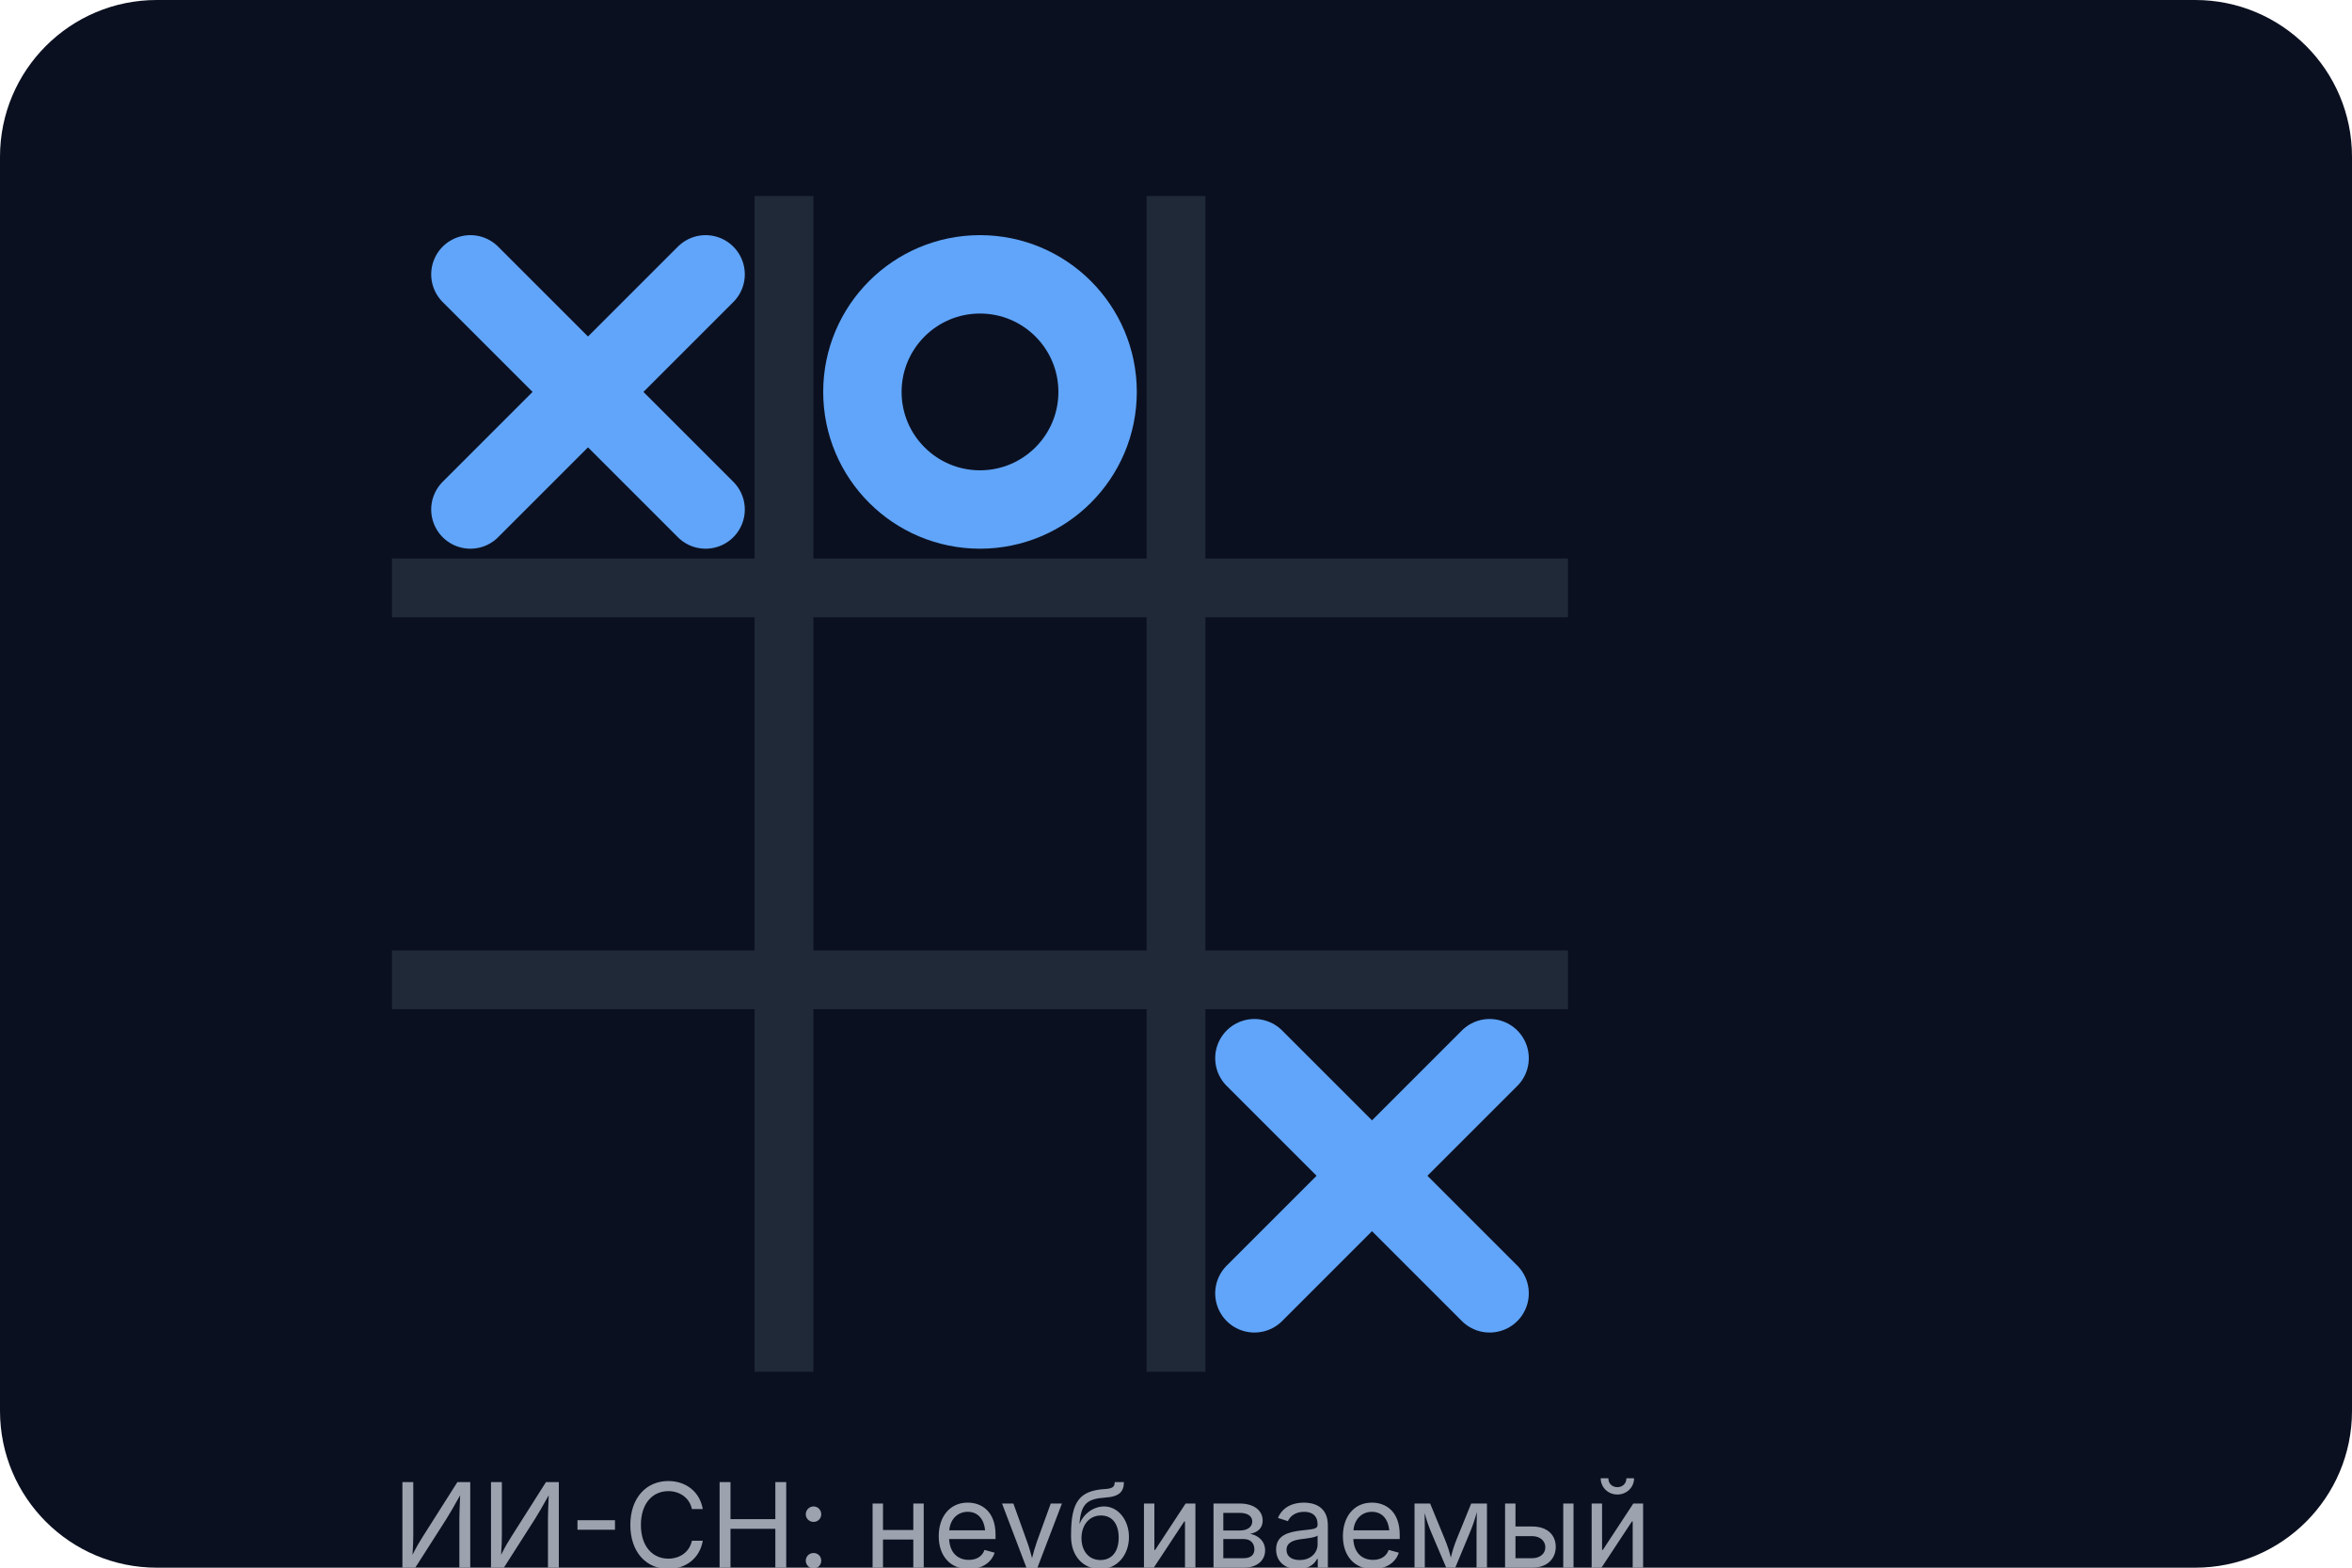
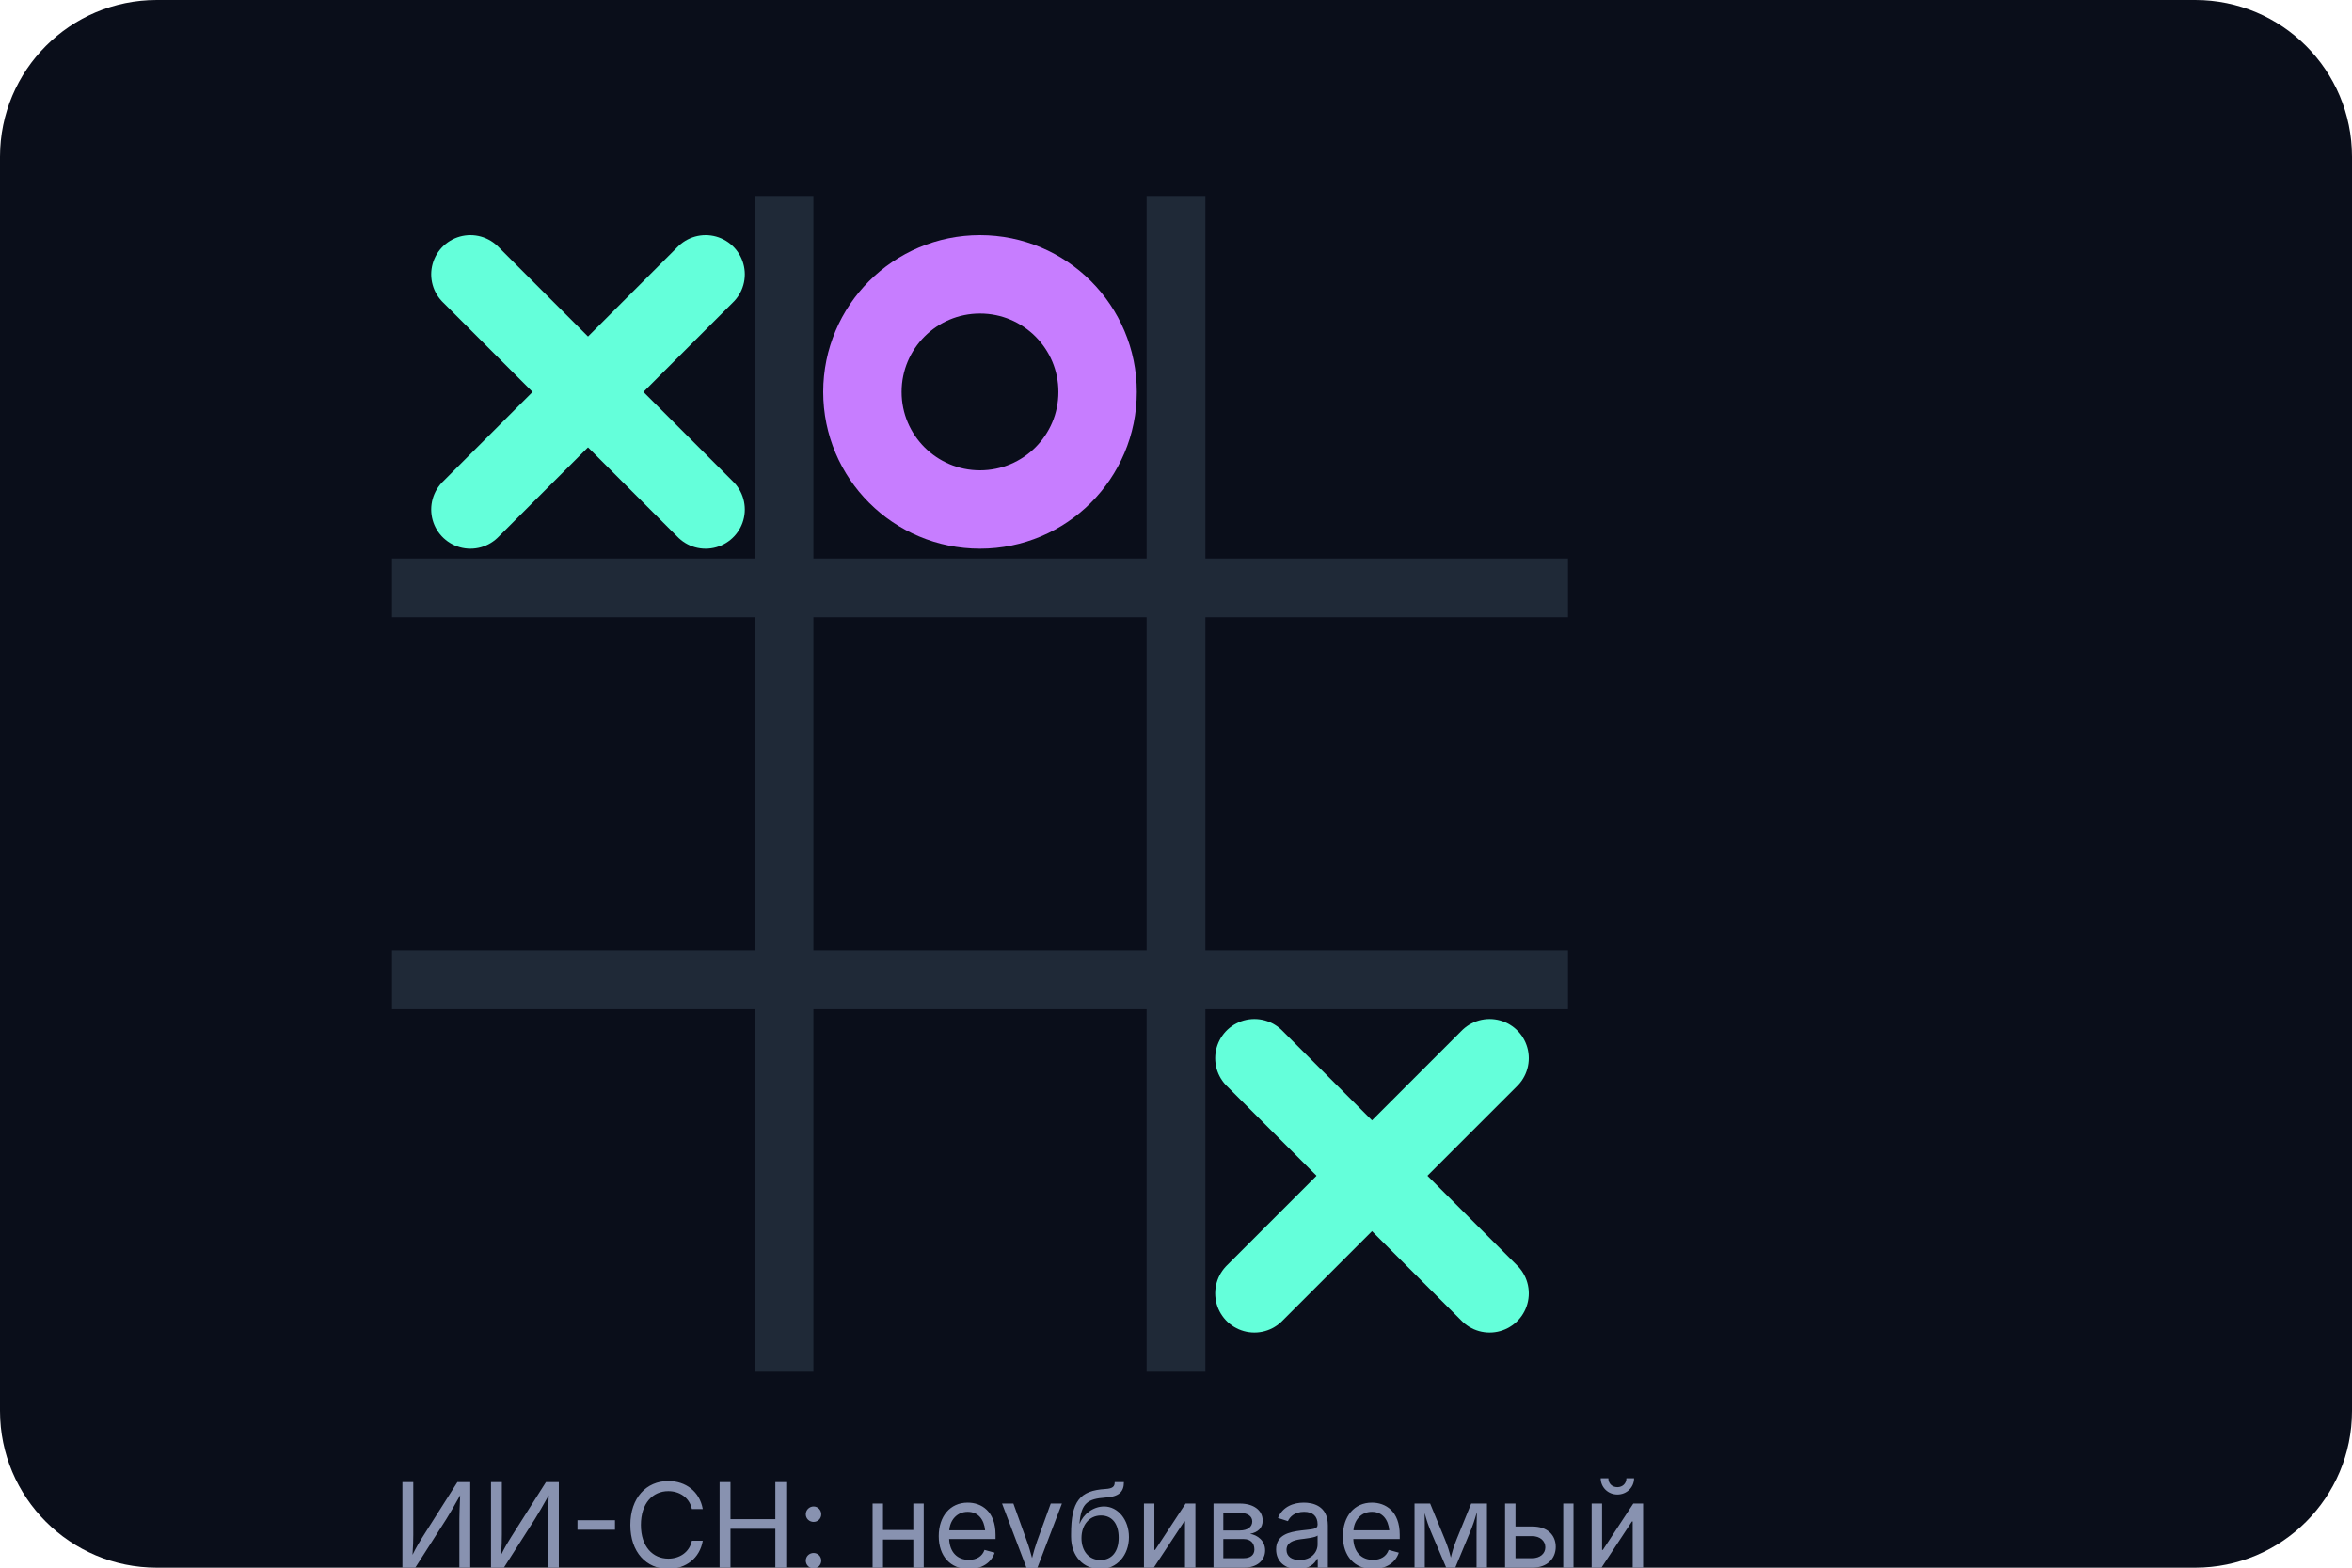
<svg xmlns="http://www.w3.org/2000/svg" viewBox="0 0 240 160">
-   <rect width="240" height="160" rx="16" fill="#0b1020" />
+   <rect width="240" height="160" rx="16" fill="#0a0e1a" />
  <g transform="translate(40,20)">
    <g stroke="#1f2937" stroke-width="6">
      <line x1="40" y1="0" x2="40" y2="120" />
      <line x1="80" y1="0" x2="80" y2="120" />
      <line x1="0" y1="40" x2="120" y2="40" />
      <line x1="0" y1="80" x2="120" y2="80" />
    </g>
-     <g stroke="#60a5fa" stroke-width="8" stroke-linecap="round">
+     <g stroke="#64ffda" stroke-width="8" stroke-linecap="round">
      <line x1="8" y1="8" x2="32" y2="32" />
      <line x1="32" y1="8" x2="8" y2="32" />
-       <circle cx="60" cy="20" r="12" fill="none" />
+       <circle cx="60" cy="20" r="12" fill="none" stroke="#c77dff" />
      <line x1="88" y1="88" x2="112" y2="112" />
      <line x1="112" y1="88" x2="88" y2="112" />
    </g>
-     <text x="0" y="140" fill="#9ca3af" font-family="Inter, system-ui, Arial" font-size="12">ИИ-СН: неубиваемый</text>
+     <text x="0" y="140" fill="#8892b0" font-family="Inter, system-ui, Arial" font-size="12">ИИ-СН: неубиваемый</text>
  </g>
</svg>
